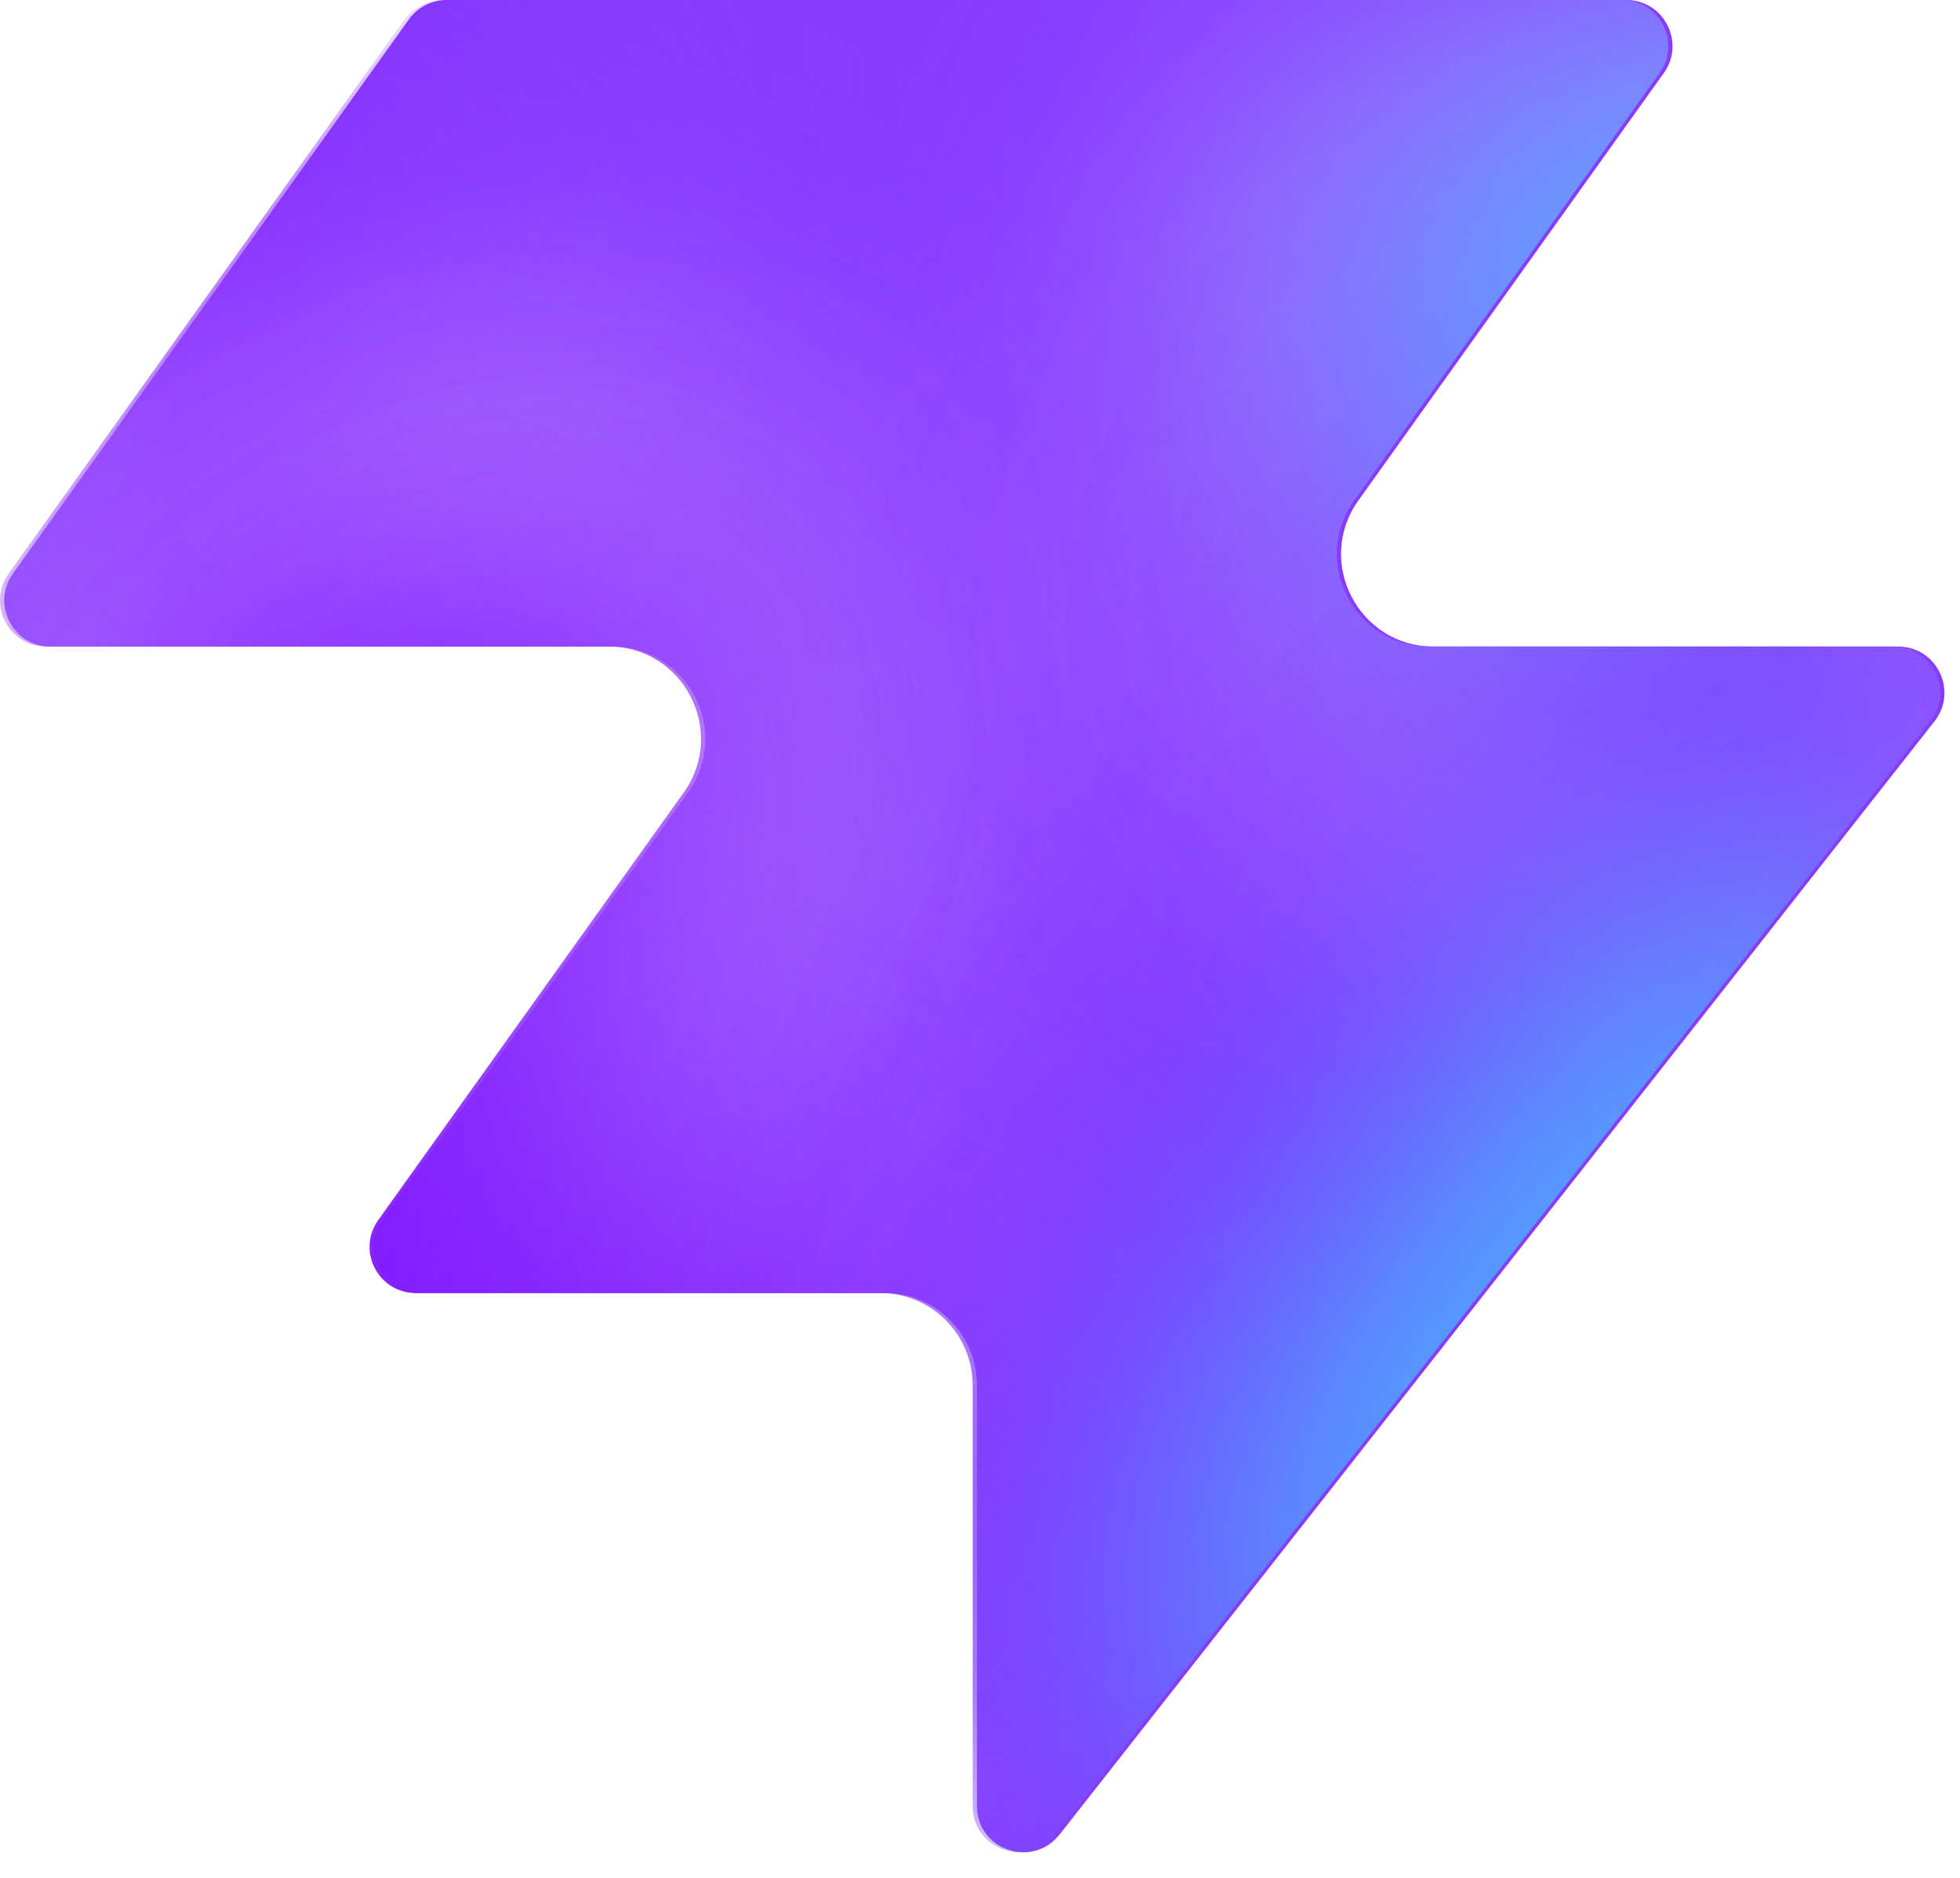
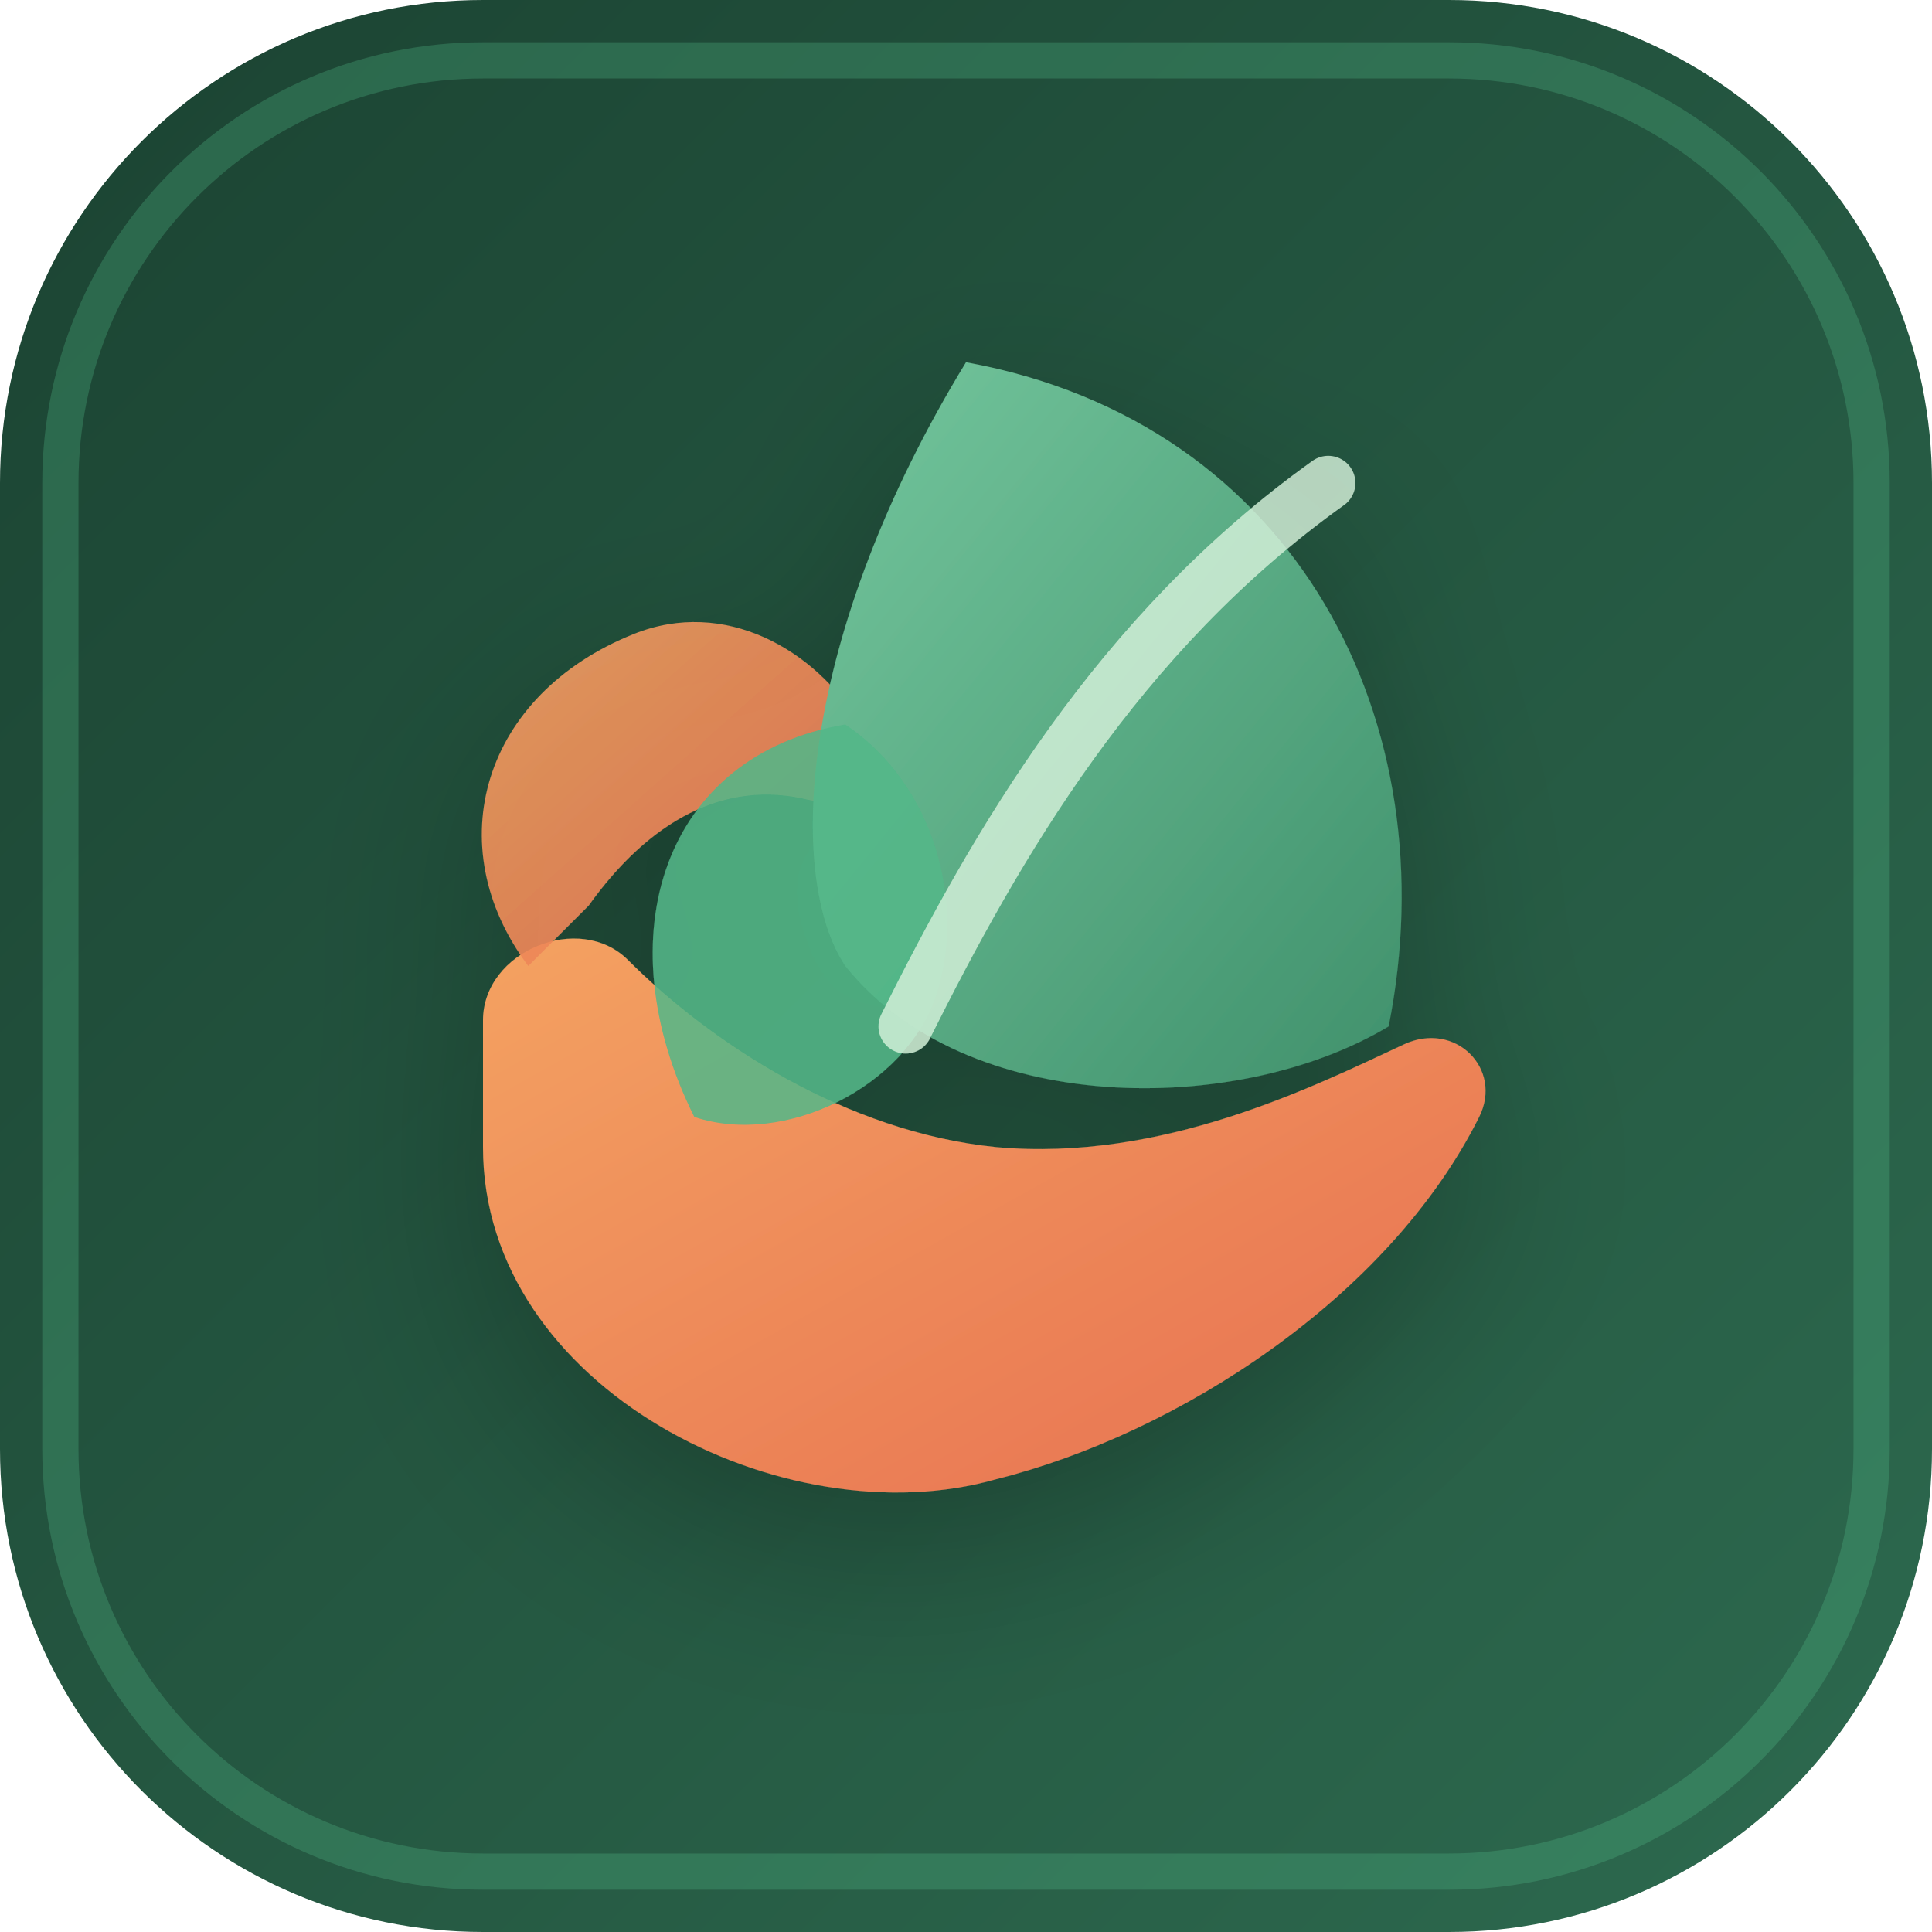
- <svg xmlns="http://www.w3.org/2000/svg" width="48" height="46" fill="none" viewBox="0 0 48 46">
-   <path fill="#863bff" d="M25.946 44.938c-.664.845-2.021.375-2.021-.698V33.937a2.26 2.26 0 0 0-2.262-2.262H10.287c-.92 0-1.456-1.04-.92-1.788l7.48-10.471c1.07-1.497 0-3.578-1.842-3.578H1.237c-.92 0-1.456-1.04-.92-1.788L10.013.474c.214-.297.556-.474.92-.474h28.894c.92 0 1.456 1.04.92 1.788l-7.48 10.471c-1.07 1.498 0 3.579 1.842 3.579h11.377c.943 0 1.473 1.088.89 1.83L25.947 44.94z" style="fill:#863bff;fill:color(display-p3 .525 .23 1);fill-opacity:1" />
-   <mask id="a" width="48" height="46" x="0" y="0" maskUnits="userSpaceOnUse" style="mask-type:alpha">
-     <path fill="#000" d="M25.842 44.938c-.664.844-2.021.375-2.021-.698V33.937a2.26 2.26 0 0 0-2.262-2.262H10.183c-.92 0-1.456-1.04-.92-1.788l7.48-10.471c1.07-1.498 0-3.579-1.842-3.579H1.133c-.92 0-1.456-1.04-.92-1.787L9.91.473c.214-.297.556-.474.92-.474h28.894c.92 0 1.456 1.04.92 1.788l-7.48 10.471c-1.07 1.498 0 3.578 1.842 3.578h11.377c.943 0 1.473 1.088.89 1.832L25.843 44.94z" style="fill:#000;fill-opacity:1" />
-   </mask>
-   <g mask="url(#a)">
-     <g filter="url(#b)">
-       <ellipse cx="5.508" cy="14.704" fill="#ede6ff" rx="5.508" ry="14.704" style="fill:#ede6ff;fill:color(display-p3 .927 .903 1);fill-opacity:1" transform="matrix(.00324 1 1 -.00324 -4.47 31.516)" />
-     </g>
-     <g filter="url(#c)">
-       <ellipse cx="10.399" cy="29.851" fill="#ede6ff" rx="10.399" ry="29.851" style="fill:#ede6ff;fill:color(display-p3 .927 .903 1);fill-opacity:1" transform="matrix(.00324 1 1 -.00324 -39.328 7.883)" />
-     </g>
-     <g filter="url(#d)">
-       <ellipse cx="5.508" cy="30.487" fill="#7e14ff" rx="5.508" ry="30.487" style="fill:#7e14ff;fill:color(display-p3 .492 .077 1);fill-opacity:1" transform="rotate(89.814 -25.913 -14.639)scale(1 -1)" />
-     </g>
-     <g filter="url(#e)">
-       <ellipse cx="5.508" cy="30.599" fill="#7e14ff" rx="5.508" ry="30.599" style="fill:#7e14ff;fill:color(display-p3 .492 .077 1);fill-opacity:1" transform="rotate(89.814 -32.644 -3.334)scale(1 -1)" />
-     </g>
-     <g filter="url(#f)">
-       <ellipse cx="5.508" cy="30.599" fill="#7e14ff" rx="5.508" ry="30.599" style="fill:#7e14ff;fill:color(display-p3 .492 .077 1);fill-opacity:1" transform="matrix(.00324 1 1 -.00324 -34.34 30.47)" />
-     </g>
-     <g filter="url(#g)">
-       <ellipse cx="14.072" cy="22.078" fill="#ede6ff" rx="14.072" ry="22.078" style="fill:#ede6ff;fill:color(display-p3 .927 .903 1);fill-opacity:1" transform="rotate(93.35 24.506 48.493)scale(-1 1)" />
-     </g>
-     <g filter="url(#h)">
-       <ellipse cx="3.47" cy="21.501" fill="#7e14ff" rx="3.47" ry="21.501" style="fill:#7e14ff;fill:color(display-p3 .492 .077 1);fill-opacity:1" transform="rotate(89.009 28.708 47.59)scale(-1 1)" />
-     </g>
-     <g filter="url(#i)">
-       <ellipse cx="3.47" cy="21.501" fill="#7e14ff" rx="3.47" ry="21.501" style="fill:#7e14ff;fill:color(display-p3 .492 .077 1);fill-opacity:1" transform="rotate(89.009 28.708 47.59)scale(-1 1)" />
-     </g>
-     <g filter="url(#j)">
-       <ellipse cx=".387" cy="8.972" fill="#7e14ff" rx="4.407" ry="29.108" style="fill:#7e14ff;fill:color(display-p3 .492 .077 1);fill-opacity:1" transform="rotate(39.51 .387 8.972)" />
-     </g>
-     <g filter="url(#k)">
-       <ellipse cx="47.523" cy="-6.092" fill="#7e14ff" rx="4.407" ry="29.108" style="fill:#7e14ff;fill:color(display-p3 .492 .077 1);fill-opacity:1" transform="rotate(37.892 47.523 -6.092)" />
-     </g>
-     <g filter="url(#l)">
-       <ellipse cx="41.412" cy="6.333" fill="#47bfff" rx="5.971" ry="9.665" style="fill:#47bfff;fill:color(display-p3 .28 .748 1);fill-opacity:1" transform="rotate(37.892 41.412 6.333)" />
-     </g>
-     <g filter="url(#m)">
-       <ellipse cx="-1.879" cy="38.332" fill="#7e14ff" rx="4.407" ry="29.108" style="fill:#7e14ff;fill:color(display-p3 .492 .077 1);fill-opacity:1" transform="rotate(37.892 -1.88 38.332)" />
-     </g>
-     <g filter="url(#n)">
-       <ellipse cx="-1.879" cy="38.332" fill="#7e14ff" rx="4.407" ry="29.108" style="fill:#7e14ff;fill:color(display-p3 .492 .077 1);fill-opacity:1" transform="rotate(37.892 -1.88 38.332)" />
-     </g>
-     <g filter="url(#o)">
-       <ellipse cx="35.651" cy="29.907" fill="#7e14ff" rx="4.407" ry="29.108" style="fill:#7e14ff;fill:color(display-p3 .492 .077 1);fill-opacity:1" transform="rotate(37.892 35.651 29.907)" />
-     </g>
-     <g filter="url(#p)">
-       <ellipse cx="38.418" cy="32.4" fill="#47bfff" rx="5.971" ry="15.297" style="fill:#47bfff;fill:color(display-p3 .28 .748 1);fill-opacity:1" transform="rotate(37.892 38.418 32.4)" />
-     </g>
-   </g>
+ <svg xmlns="http://www.w3.org/2000/svg" viewBox="0 0 64 64" fill="none">
  <defs>
-     <filter id="b" width="60.045" height="41.654" x="-19.77" y="16.149" color-interpolation-filters="sRGB" filterUnits="userSpaceOnUse">
-       <feFlood flood-opacity="0" result="BackgroundImageFix" />
-       <feBlend in="SourceGraphic" in2="BackgroundImageFix" result="shape" />
-       <feGaussianBlur result="effect1_foregroundBlur_2002_17158" stdDeviation="7.659" />
-     </filter>
-     <filter id="c" width="90.34" height="51.437" x="-54.613" y="-7.533" color-interpolation-filters="sRGB" filterUnits="userSpaceOnUse">
-       <feFlood flood-opacity="0" result="BackgroundImageFix" />
-       <feBlend in="SourceGraphic" in2="BackgroundImageFix" result="shape" />
-       <feGaussianBlur result="effect1_foregroundBlur_2002_17158" stdDeviation="7.659" />
-     </filter>
-     <filter id="d" width="79.355" height="29.4" x="-49.64" y="2.03" color-interpolation-filters="sRGB" filterUnits="userSpaceOnUse">
-       <feFlood flood-opacity="0" result="BackgroundImageFix" />
-       <feBlend in="SourceGraphic" in2="BackgroundImageFix" result="shape" />
-       <feGaussianBlur result="effect1_foregroundBlur_2002_17158" stdDeviation="4.596" />
-     </filter>
-     <filter id="e" width="79.579" height="29.4" x="-45.045" y="20.029" color-interpolation-filters="sRGB" filterUnits="userSpaceOnUse">
-       <feFlood flood-opacity="0" result="BackgroundImageFix" />
-       <feBlend in="SourceGraphic" in2="BackgroundImageFix" result="shape" />
-       <feGaussianBlur result="effect1_foregroundBlur_2002_17158" stdDeviation="4.596" />
-     </filter>
-     <filter id="f" width="79.579" height="29.4" x="-43.513" y="21.178" color-interpolation-filters="sRGB" filterUnits="userSpaceOnUse">
-       <feFlood flood-opacity="0" result="BackgroundImageFix" />
-       <feBlend in="SourceGraphic" in2="BackgroundImageFix" result="shape" />
-       <feGaussianBlur result="effect1_foregroundBlur_2002_17158" stdDeviation="4.596" />
-     </filter>
-     <filter id="g" width="74.749" height="58.852" x="15.756" y="-17.901" color-interpolation-filters="sRGB" filterUnits="userSpaceOnUse">
-       <feFlood flood-opacity="0" result="BackgroundImageFix" />
-       <feBlend in="SourceGraphic" in2="BackgroundImageFix" result="shape" />
-       <feGaussianBlur result="effect1_foregroundBlur_2002_17158" stdDeviation="7.659" />
-     </filter>
-     <filter id="h" width="61.377" height="25.362" x="23.548" y="2.284" color-interpolation-filters="sRGB" filterUnits="userSpaceOnUse">
-       <feFlood flood-opacity="0" result="BackgroundImageFix" />
-       <feBlend in="SourceGraphic" in2="BackgroundImageFix" result="shape" />
-       <feGaussianBlur result="effect1_foregroundBlur_2002_17158" stdDeviation="4.596" />
-     </filter>
-     <filter id="i" width="61.377" height="25.362" x="23.548" y="2.284" color-interpolation-filters="sRGB" filterUnits="userSpaceOnUse">
-       <feFlood flood-opacity="0" result="BackgroundImageFix" />
-       <feBlend in="SourceGraphic" in2="BackgroundImageFix" result="shape" />
-       <feGaussianBlur result="effect1_foregroundBlur_2002_17158" stdDeviation="4.596" />
-     </filter>
-     <filter id="j" width="56.045" height="63.649" x="-27.636" y="-22.853" color-interpolation-filters="sRGB" filterUnits="userSpaceOnUse">
-       <feFlood flood-opacity="0" result="BackgroundImageFix" />
-       <feBlend in="SourceGraphic" in2="BackgroundImageFix" result="shape" />
-       <feGaussianBlur result="effect1_foregroundBlur_2002_17158" stdDeviation="4.596" />
-     </filter>
-     <filter id="k" width="54.814" height="64.646" x="20.116" y="-38.415" color-interpolation-filters="sRGB" filterUnits="userSpaceOnUse">
-       <feFlood flood-opacity="0" result="BackgroundImageFix" />
-       <feBlend in="SourceGraphic" in2="BackgroundImageFix" result="shape" />
-       <feGaussianBlur result="effect1_foregroundBlur_2002_17158" stdDeviation="4.596" />
-     </filter>
-     <filter id="l" width="33.541" height="35.313" x="24.641" y="-11.323" color-interpolation-filters="sRGB" filterUnits="userSpaceOnUse">
-       <feFlood flood-opacity="0" result="BackgroundImageFix" />
-       <feBlend in="SourceGraphic" in2="BackgroundImageFix" result="shape" />
-       <feGaussianBlur result="effect1_foregroundBlur_2002_17158" stdDeviation="4.596" />
-     </filter>
-     <filter id="m" width="54.814" height="64.646" x="-29.286" y="6.009" color-interpolation-filters="sRGB" filterUnits="userSpaceOnUse">
-       <feFlood flood-opacity="0" result="BackgroundImageFix" />
-       <feBlend in="SourceGraphic" in2="BackgroundImageFix" result="shape" />
-       <feGaussianBlur result="effect1_foregroundBlur_2002_17158" stdDeviation="4.596" />
-     </filter>
-     <filter id="n" width="54.814" height="64.646" x="-29.286" y="6.009" color-interpolation-filters="sRGB" filterUnits="userSpaceOnUse">
-       <feFlood flood-opacity="0" result="BackgroundImageFix" />
-       <feBlend in="SourceGraphic" in2="BackgroundImageFix" result="shape" />
-       <feGaussianBlur result="effect1_foregroundBlur_2002_17158" stdDeviation="4.596" />
-     </filter>
-     <filter id="o" width="54.814" height="64.646" x="8.244" y="-2.416" color-interpolation-filters="sRGB" filterUnits="userSpaceOnUse">
-       <feFlood flood-opacity="0" result="BackgroundImageFix" />
-       <feBlend in="SourceGraphic" in2="BackgroundImageFix" result="shape" />
-       <feGaussianBlur result="effect1_foregroundBlur_2002_17158" stdDeviation="4.596" />
-     </filter>
-     <filter id="p" width="39.409" height="43.623" x="18.713" y="10.588" color-interpolation-filters="sRGB" filterUnits="userSpaceOnUse">
-       <feFlood flood-opacity="0" result="BackgroundImageFix" />
-       <feBlend in="SourceGraphic" in2="BackgroundImageFix" result="shape" />
-       <feGaussianBlur result="effect1_foregroundBlur_2002_17158" stdDeviation="4.596" />
+     <linearGradient id="bgGrad" x1="0%" y1="0%" x2="100%" y2="100%">
+       <stop offset="0%" stop-color="#1b4332" />
+       <stop offset="100%" stop-color="#2d6a4f" />
+     </linearGradient>
+     <linearGradient id="leafGrad" x1="0%" y1="0%" x2="100%" y2="100%">
+       <stop offset="0%" stop-color="#74c69d" />
+       <stop offset="100%" stop-color="#40916c" />
+     </linearGradient>
+     <linearGradient id="handGrad" x1="0%" y1="0%" x2="100%" y2="100%">
+       <stop offset="0%" stop-color="#f4a261" />
+       <stop offset="100%" stop-color="#e76f51" />
+     </linearGradient>
+     <filter id="glow" x="-10%" y="-10%" width="120%" height="120%" filterUnits="userSpaceOnUse">
+       <feDropShadow dx="0" dy="2" stdDeviation="3" flood-color="#000000" flood-opacity="0.25" />
    </filter>
  </defs>
+   <rect width="64" height="64" rx="16" fill="url(#bgGrad)" />
+   <rect x="2" y="2" width="60" height="60" rx="14" stroke="#52b788" stroke-width="1.2" stroke-opacity="0.3" fill="none" />
+   <g filter="url(#glow)">
+     <path d="M16 38 C 16 46, 26 51, 33 49 C 39 47.5, 46 43, 49 37 C 49.8 35.4, 48.2 33.8, 46.5 34.6 C 43.5 36, 38.5 38.5, 33 38 C 28 37.5, 23.5 34.5, 20.8 31.8 C 19.2 30.2, 16 31.5, 16 33.8 Z" fill="url(#handGrad)" />
+     <path d="M17.5 32 C 14.5 28, 16 23, 21 21 C 24 19.8, 27 21.5, 28.5 24 C 29.2 25.2, 28.2 26.8, 26.8 26.5 C 24 25.8, 21.5 27.2, 19.5 30 Z" fill="url(#handGrad)" opacity="0.9" />
+     <path d="M32 12 C 43 14, 48 24, 46 34 C 41 37, 32 37, 28 32 C 26 29, 26.5 21, 32 12 Z" fill="url(#leafGrad)" />
+     <path d="M28 24 C 22 25, 20 31, 23 37 C 26 38, 30 36, 31 33 C 32 30, 31 26, 28 24 Z" fill="#52b788" opacity="0.85" />
+     <path d="M30 34 C 33 28, 37 21, 44 16" stroke="#d8f3dc" stroke-width="1.8" stroke-linecap="round" stroke-linejoin="round" opacity="0.8" />
+   </g>
</svg>
